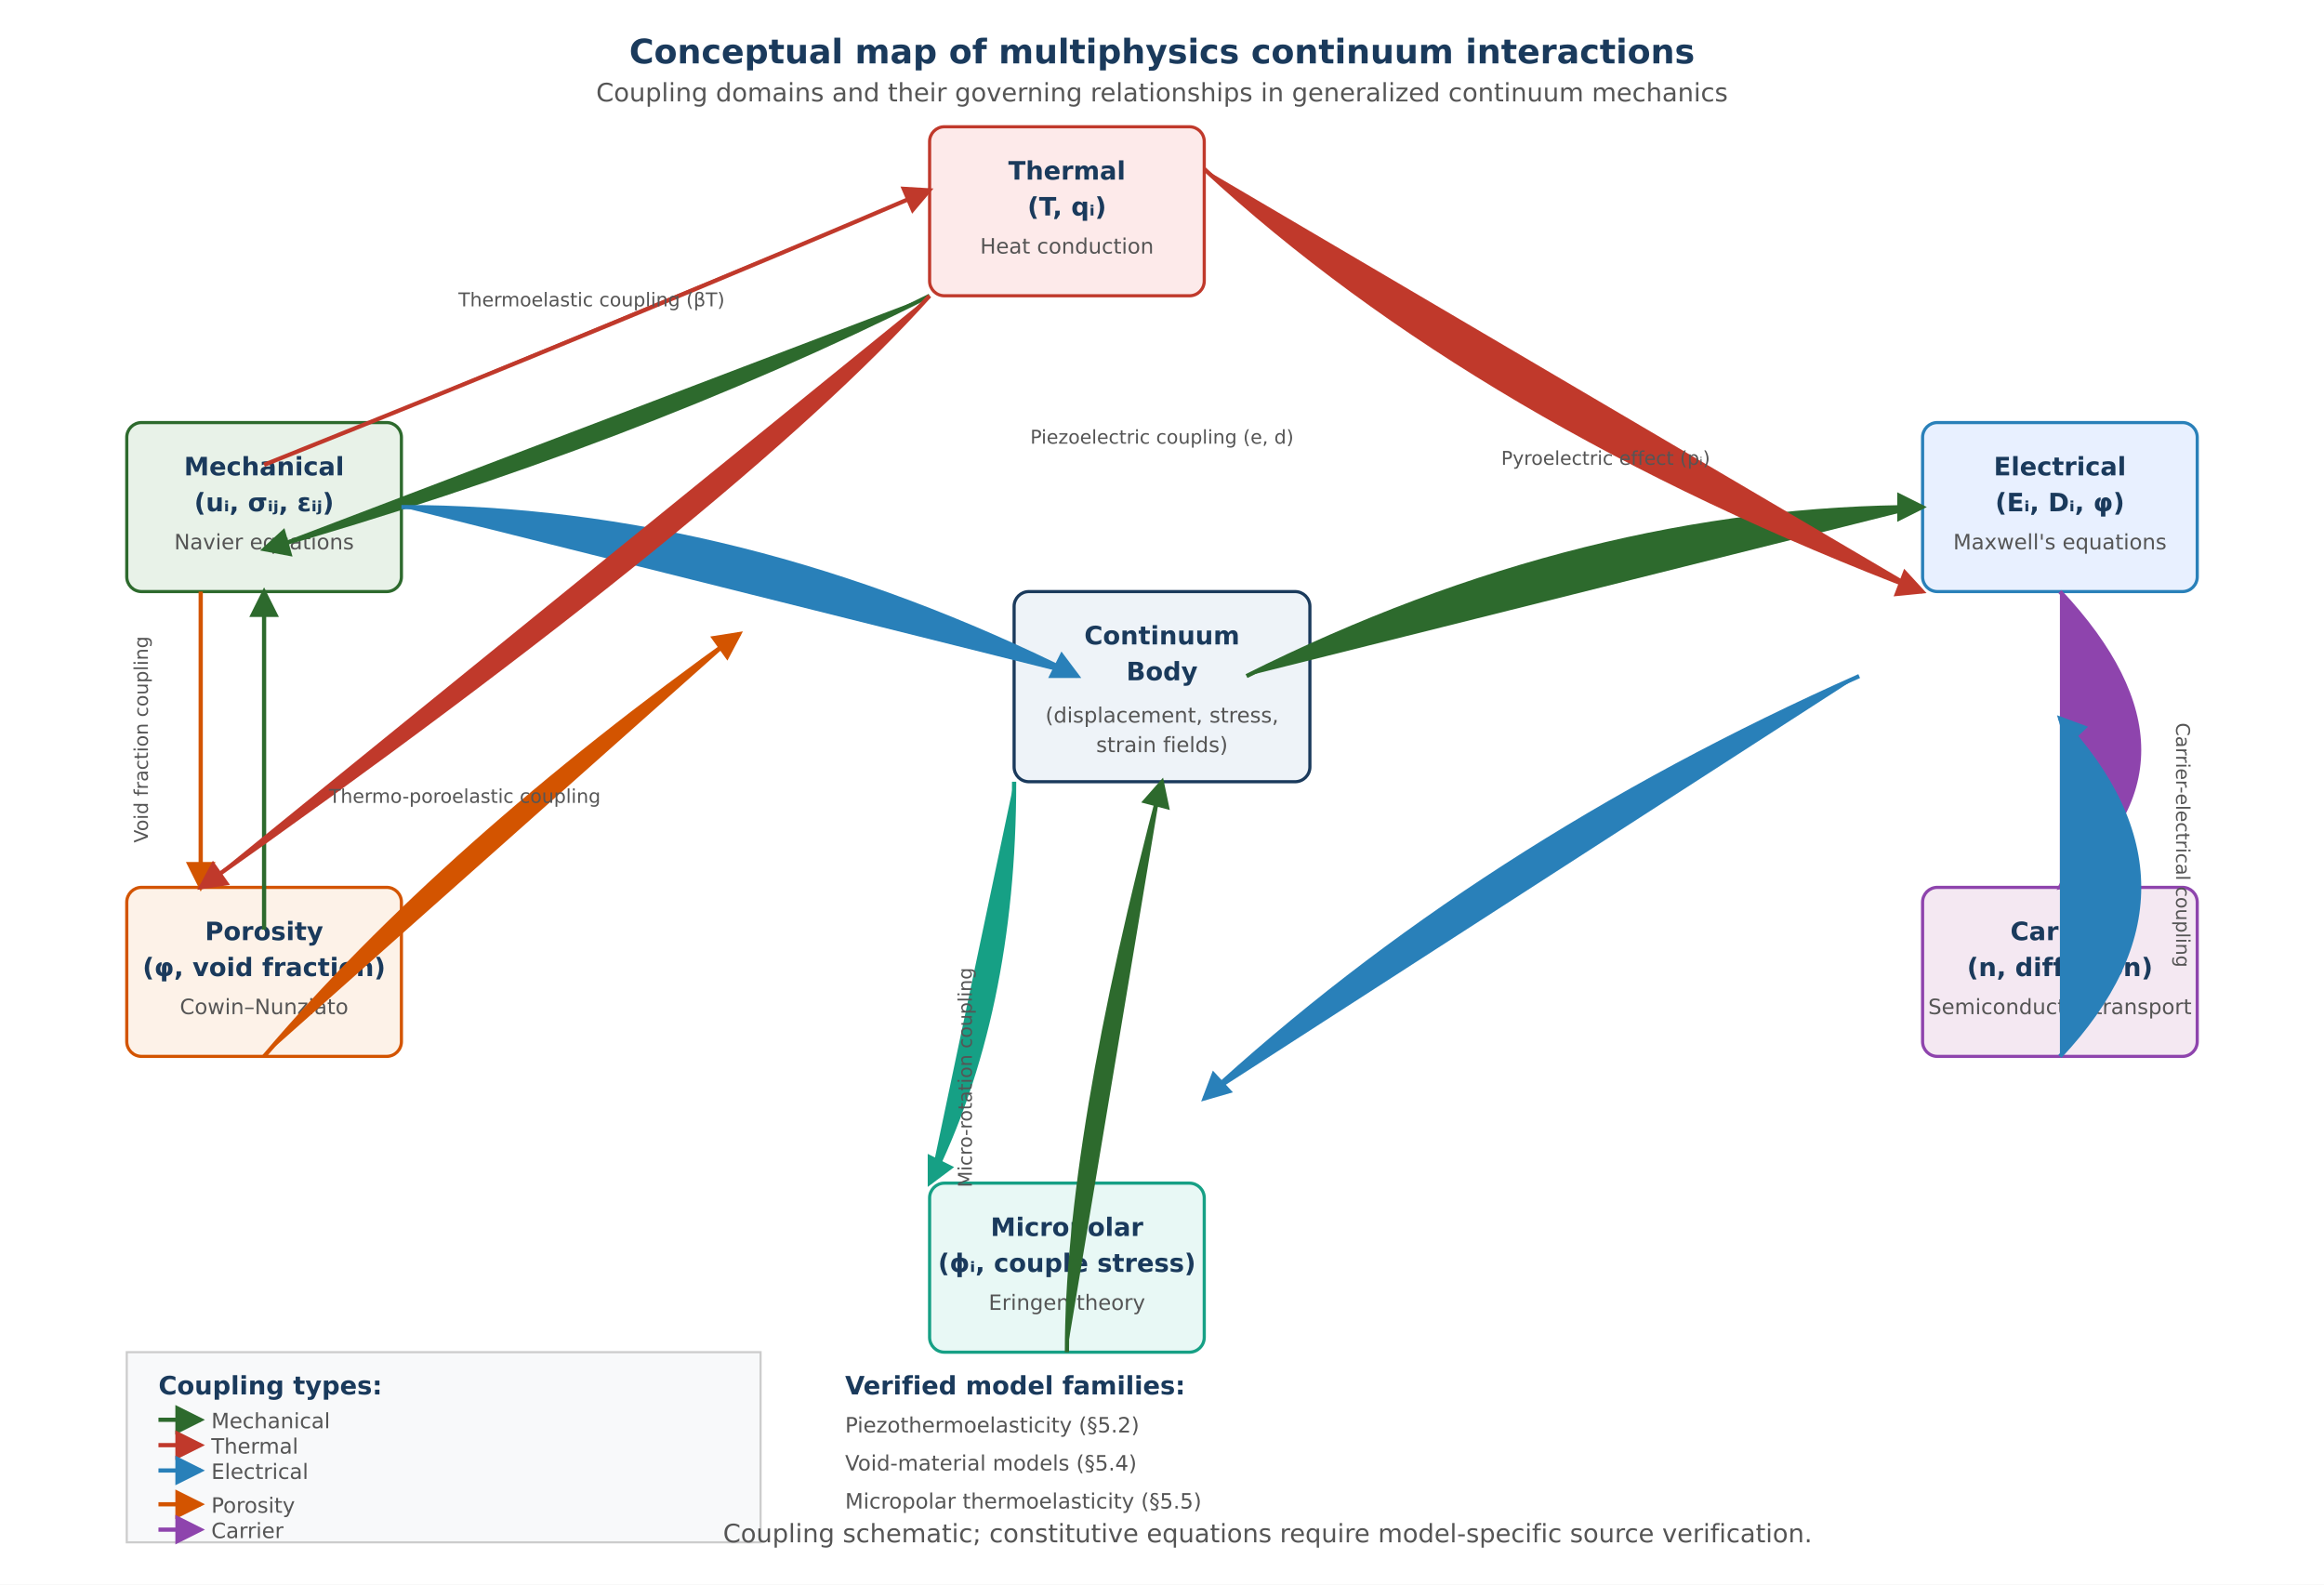
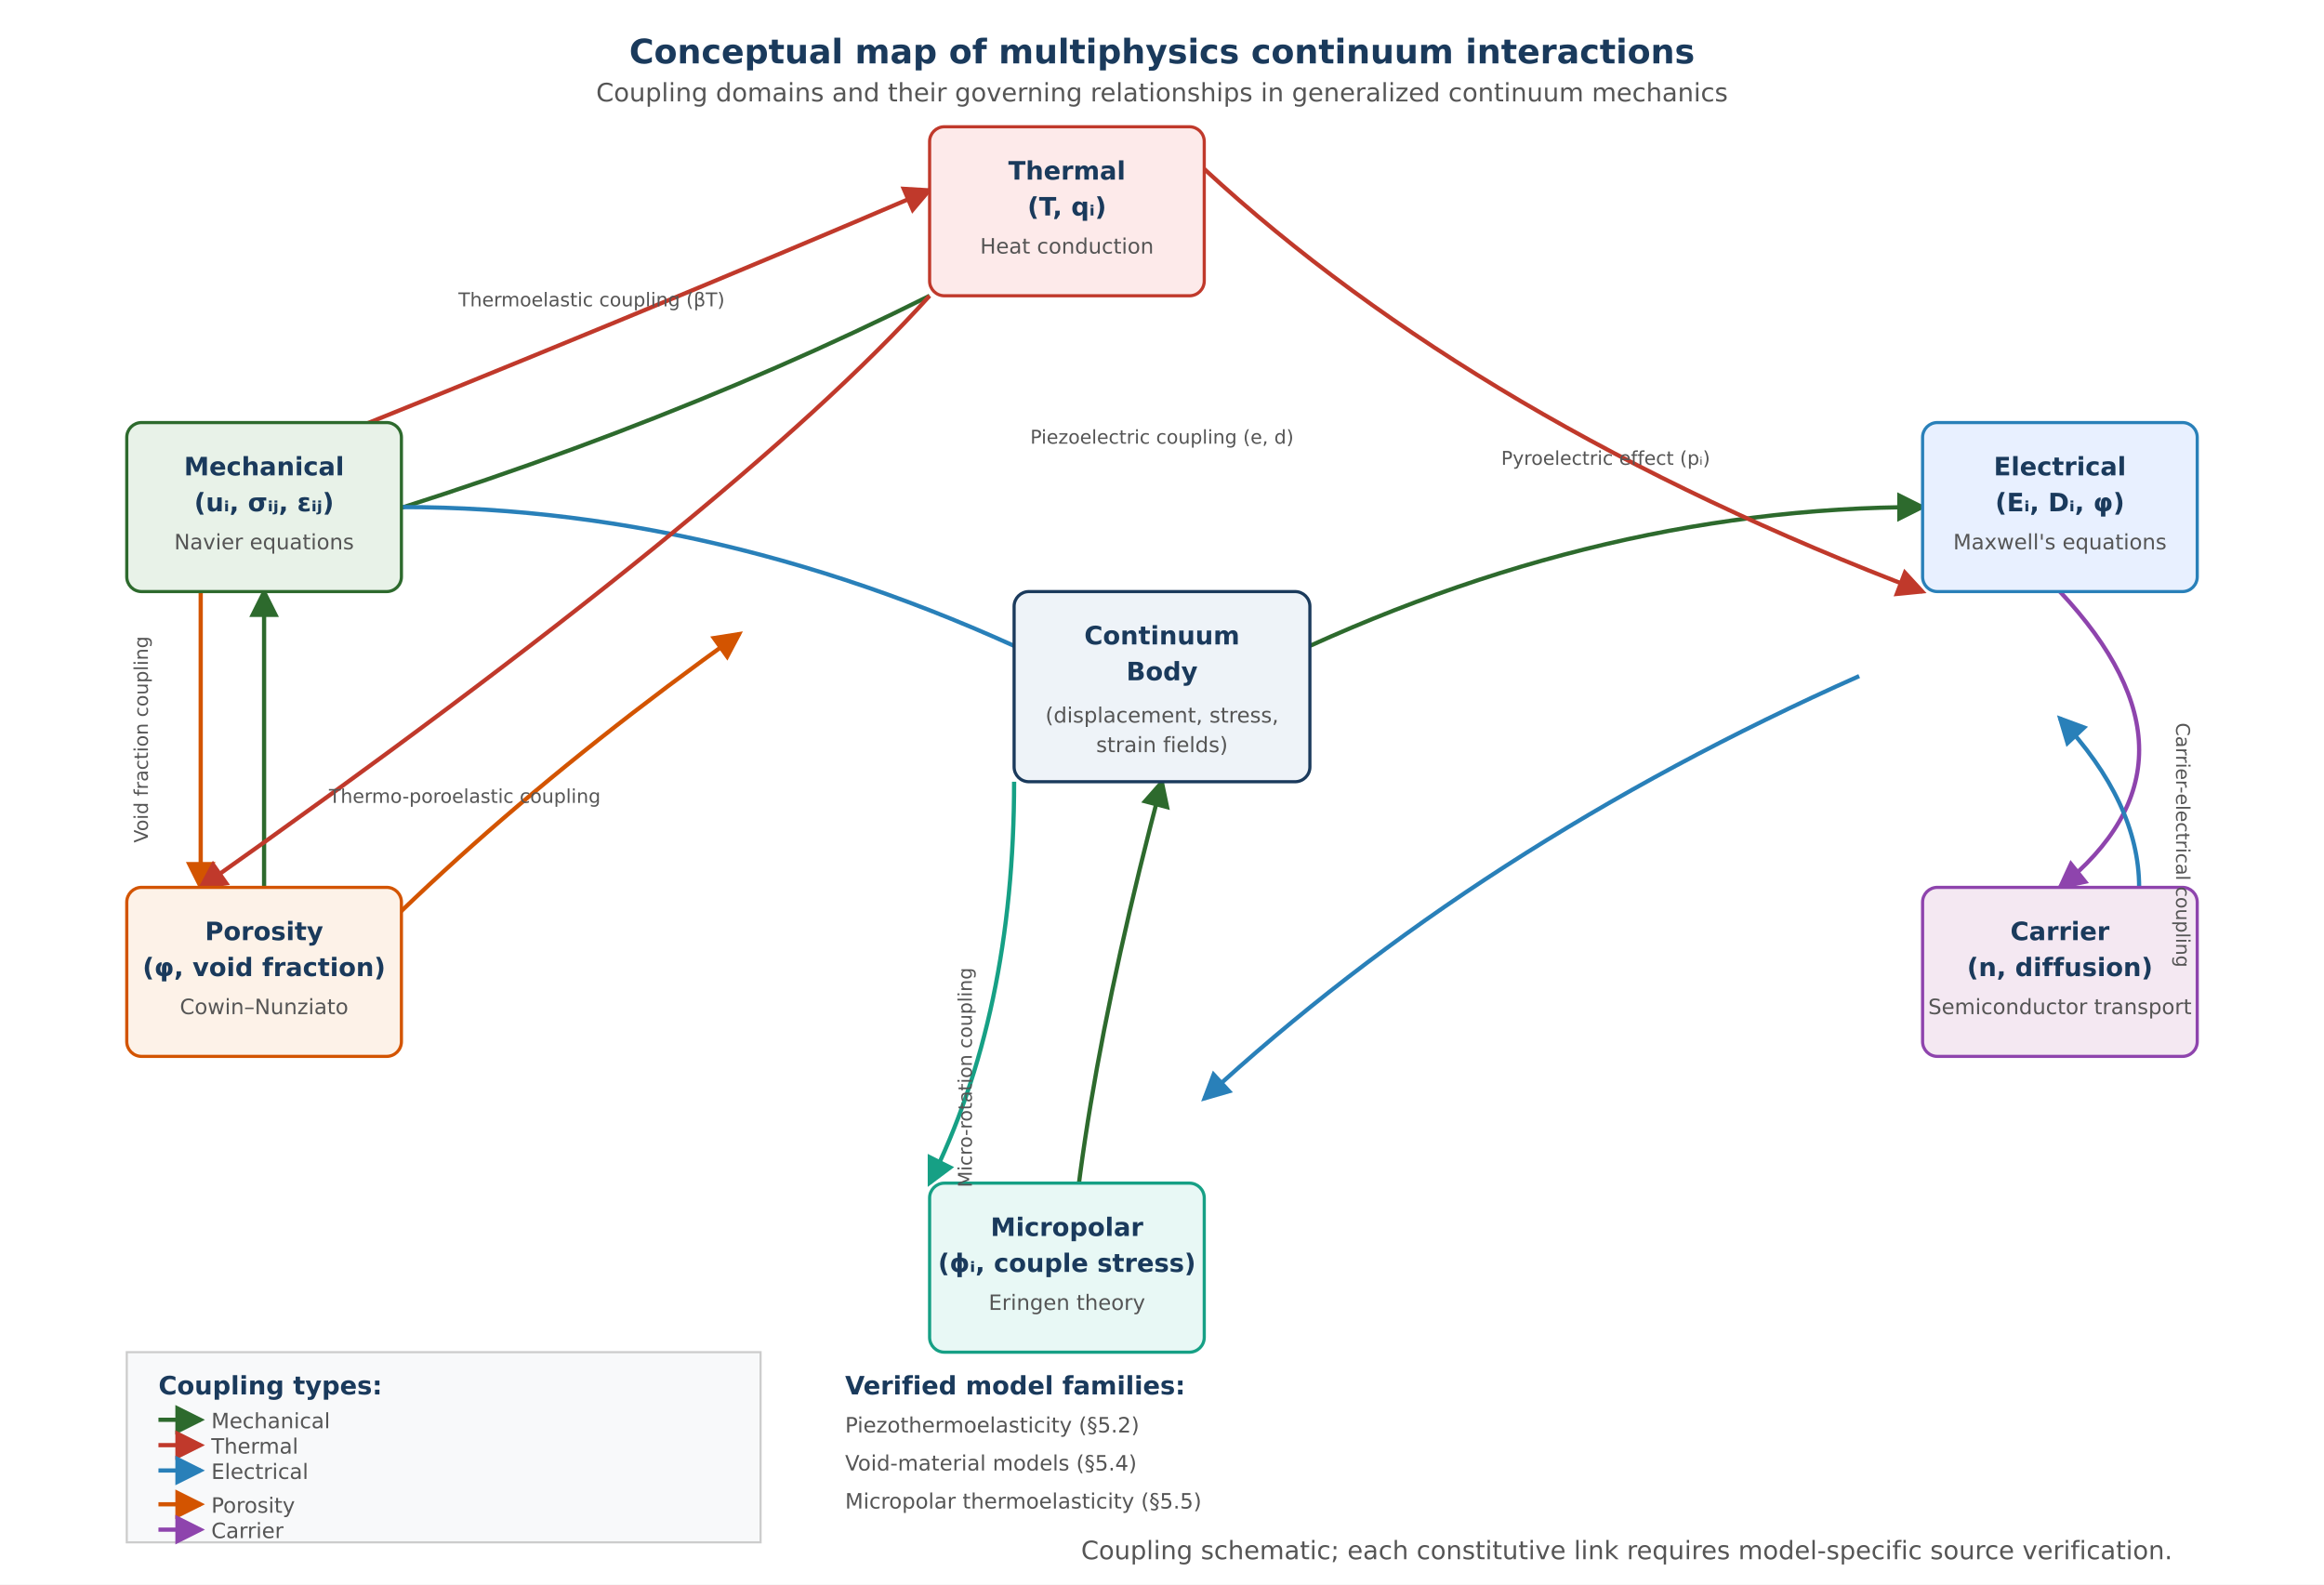
<svg xmlns="http://www.w3.org/2000/svg" width="1100" height="750" viewBox="0 0 1100 750">
  <defs>
    <style>
      .title { font: 700 16px 'DejaVu Sans', sans-serif; fill: #1a3a5c; }
      .subtitle { font: 12px 'DejaVu Sans', sans-serif; fill: #555; }
      .field { font: 700 12px 'DejaVu Sans', sans-serif; fill: #1a3a5c; }
      .coupling { font: 10px 'DejaVu Sans', sans-serif; fill: #555; }
      .node { fill: #eef3f8; stroke: #1a3a5c; stroke-width: 1.5; rx: 7; ry: 7; }
      .node-mech { fill: #e8f2e8; stroke: #2d6a2d; stroke-width: 1.5; rx: 7; ry: 7; }
      .node-therm { fill: #fdeaea; stroke: #c0392b; stroke-width: 1.5; rx: 7; ry: 7; }
      .node-elec { fill: #e8f0ff; stroke: #2980b9; stroke-width: 1.5; rx: 7; ry: 7; }
      .node-poro { fill: #fdf2e8; stroke: #d35400; stroke-width: 1.5; rx: 7; ry: 7; }
      .node-carrier { fill: #f4e8f2; stroke: #8e44ad; stroke-width: 1.5; rx: 7; ry: 7; }
      .node-micro { fill: #e8f8f5; stroke: #16a085; stroke-width: 1.5; rx: 7; ry: 7; }
-       .arrow { stroke: #666; stroke-width: 1.8; fill: #666; marker-end: url(#arrowhead); }
-       .arrow-mech { stroke: #2d6a2d; stroke-width: 2; fill: #2d6a2d; marker-end: url(#arrowhead-mech); }
-       .arrow-therm { stroke: #c0392b; stroke-width: 2; fill: #c0392b; marker-end: url(#arrowhead-therm); }
-       .arrow-elec { stroke: #2980b9; stroke-width: 2; fill: #2980b9; marker-end: url(#arrowhead-elec); }
-       .arrow-poro { stroke: #d35400; stroke-width: 2; fill: #d35400; marker-end: url(#arrowhead-poro); }
-       .arrow-carrier { stroke: #8e44ad; stroke-width: 2; fill: #8e44ad; marker-end: url(#arrowhead-carrier); }
-       .arrow-micro { stroke: #16a085; stroke-width: 2; fill: #16a085; marker-end: url(#arrowhead-micro); }
+       .arrow { stroke: #666; stroke-width: 1.8; fill: none; marker-end: url(#arrowhead); }
+       .arrow-mech { stroke: #2d6a2d; stroke-width: 2; fill: none; marker-end: url(#arrowhead-mech); }
+       .arrow-therm { stroke: #c0392b; stroke-width: 2; fill: none; marker-end: url(#arrowhead-therm); }
+       .arrow-elec { stroke: #2980b9; stroke-width: 2; fill: none; marker-end: url(#arrowhead-elec); }
+       .arrow-poro { stroke: #d35400; stroke-width: 2; fill: none; marker-end: url(#arrowhead-poro); }
+       .arrow-carrier { stroke: #8e44ad; stroke-width: 2; fill: none; marker-end: url(#arrowhead-carrier); }
+       .arrow-micro { stroke: #16a085; stroke-width: 2; fill: none; marker-end: url(#arrowhead-micro); }
      .coupling-label { font: 9px 'DejaVu Sans', sans-serif; fill: #555; background: white; padding: 2px; }
    </style>
    <marker id="arrowhead" markerWidth="7" markerHeight="7" refX="6" refY="3.5" orient="auto">
      <polygon points="0,0 7,3.5 0,7" fill="#666" />
    </marker>
    <marker id="arrowhead-mech" markerWidth="7" markerHeight="7" refX="6" refY="3.5" orient="auto">
      <polygon points="0,0 7,3.5 0,7" fill="#2d6a2d" />
    </marker>
    <marker id="arrowhead-therm" markerWidth="7" markerHeight="7" refX="6" refY="3.5" orient="auto">
      <polygon points="0,0 7,3.5 0,7" fill="#c0392b" />
    </marker>
    <marker id="arrowhead-elec" markerWidth="7" markerHeight="7" refX="6" refY="3.5" orient="auto">
      <polygon points="0,0 7,3.5 0,7" fill="#2980b9" />
    </marker>
    <marker id="arrowhead-poro" markerWidth="7" markerHeight="7" refX="6" refY="3.5" orient="auto">
      <polygon points="0,0 7,3.5 0,7" fill="#d35400" />
    </marker>
    <marker id="arrowhead-carrier" markerWidth="7" markerHeight="7" refX="6" refY="3.5" orient="auto">
      <polygon points="0,0 7,3.5 0,7" fill="#8e44ad" />
    </marker>
    <marker id="arrowhead-micro" markerWidth="7" markerHeight="7" refX="6" refY="3.5" orient="auto">
      <polygon points="0,0 7,3.5 0,7" fill="#16a085" />
    </marker>
  </defs>
  <rect width="1100" height="750" fill="white" />
  <text x="550" y="30" class="title" text-anchor="middle">Conceptual map of multiphysics continuum interactions</text>
  <text x="550" y="48" class="subtitle" text-anchor="middle">Coupling domains and their governing relationships in generalized continuum mechanics</text>
+   <path d="M 125 220 Q 300 150 440 90" class="arrow-therm" />
+   <path d="M 440 140 Q 300 210 125 260" class="arrow-mech" />
+   <path d="M 190 240 Q 350 240 510 320" class="arrow-elec" />
+   <path d="M 590 320 Q 750 240 910 240" class="arrow-mech" />
+   <path d="M 570 80 Q 700 200 910 280" class="arrow-therm" />
+   <path d="M 880 320 Q 700 400 570 520" class="arrow-elec" />
+   <path d="M 95 280 Q 95 380 95 420" class="arrow-poro" />
+   <path d="M 125 440 Q 125 340 125 280" class="arrow-mech" />
+   <path d="M 480 370 Q 480 480 440 560" class="arrow-micro" />
+   <path d="M 505 640 Q 505 540 550 370" class="arrow-mech" />
+   <path d="M 440 140 Q 350 240 95 420" class="arrow-therm" />
+   <path d="M 125 500 Q 210 400 350 300" class="arrow-poro" />
+   <path d="M 975 280 Q 1050 360 975 420" class="arrow-carrier" />
+   <path d="M 975 500 Q 1050 420 975 340" class="arrow-elec" />
  <rect x="480" y="280" width="140" height="90" class="node" />
  <text x="550" y="305" class="field" text-anchor="middle">Continuum</text>
  <text x="550" y="322" class="field" text-anchor="middle">Body</text>
  <text x="550" y="342" class="coupling" text-anchor="middle">(displacement, stress,</text>
  <text x="550" y="356" class="coupling" text-anchor="middle">strain fields)</text>
  <rect x="60" y="200" width="130" height="80" class="node-mech" />
  <text x="125" y="225" class="field" text-anchor="middle">Mechanical</text>
  <text x="125" y="242" class="field" text-anchor="middle">(uᵢ, σᵢⱼ, εᵢⱼ)</text>
  <text x="125" y="260" class="coupling" text-anchor="middle">Navier equations</text>
  <rect x="440" y="60" width="130" height="80" class="node-therm" />
  <text x="505" y="85" class="field" text-anchor="middle">Thermal</text>
  <text x="505" y="102" class="field" text-anchor="middle">(T, qᵢ)</text>
  <text x="505" y="120" class="coupling" text-anchor="middle">Heat conduction</text>
  <rect x="910" y="200" width="130" height="80" class="node-elec" />
  <text x="975" y="225" class="field" text-anchor="middle">Electrical</text>
  <text x="975" y="242" class="field" text-anchor="middle">(Eᵢ, Dᵢ, φ)</text>
  <text x="975" y="260" class="coupling" text-anchor="middle">Maxwell's equations</text>
  <rect x="60" y="420" width="130" height="80" class="node-poro" />
  <text x="125" y="445" class="field" text-anchor="middle">Porosity</text>
  <text x="125" y="462" class="field" text-anchor="middle">(φ, void fraction)</text>
  <text x="125" y="480" class="coupling" text-anchor="middle">Cowin–Nunziato</text>
  <rect x="910" y="420" width="130" height="80" class="node-carrier" />
  <text x="975" y="445" class="field" text-anchor="middle">Carrier</text>
  <text x="975" y="462" class="field" text-anchor="middle">(n, diffusion)</text>
  <text x="975" y="480" class="coupling" text-anchor="middle">Semiconductor transport</text>
  <rect x="440" y="560" width="130" height="80" class="node-micro" />
  <text x="505" y="585" class="field" text-anchor="middle">Micropolar</text>
  <text x="505" y="602" class="field" text-anchor="middle">(ϕᵢ, couple stress)</text>
  <text x="505" y="620" class="coupling" text-anchor="middle">Eringen theory</text>
-   <path d="M 125 220 Q 300 150 440 90" class="arrow-therm" />
-   <path d="M 440 140 Q 300 210 125 260" class="arrow-mech" />
  <text x="280" y="145" class="coupling-label" text-anchor="middle">Thermoelastic coupling (βT)</text>
-   <path d="M 190 240 Q 350 240 510 320" class="arrow-elec" />
-   <path d="M 590 320 Q 750 240 910 240" class="arrow-mech" />
  <text x="550" y="210" class="coupling-label" text-anchor="middle">Piezoelectric coupling (e, d)</text>
-   <path d="M 570 80 Q 700 200 910 280" class="arrow-therm" />
-   <path d="M 880 320 Q 700 400 570 520" class="arrow-elec" />
  <text x="760" y="220" class="coupling-label" text-anchor="middle">Pyroelectric effect (pᵢ)</text>
-   <path d="M 95 280 Q 95 380 95 420" class="arrow-poro" />
-   <path d="M 125 440 Q 125 340 125 280" class="arrow-mech" />
  <text x="70" y="350" class="coupling-label" text-anchor="middle" transform="rotate(-90 70,350)">Void fraction coupling</text>
-   <path d="M 480 370 Q 480 480 440 560" class="arrow-micro" />
-   <path d="M 505 640 Q 505 540 550 370" class="arrow-mech" />
  <text x="460" y="510" class="coupling-label" text-anchor="middle" transform="rotate(-90 460,510)">Micro-rotation coupling</text>
-   <path d="M 440 140 Q 350 240 95 420" class="arrow-therm" />
-   <path d="M 125 500 Q 210 400 350 300" class="arrow-poro" />
  <text x="220" y="380" class="coupling-label" text-anchor="middle">Thermo-poroelastic coupling</text>
-   <path d="M 975 280 Q 1050 360 975 420" class="arrow-carrier" />
-   <path d="M 975 500 Q 1050 420 975 340" class="arrow-elec" />
  <text x="1030" y="400" class="coupling-label" text-anchor="middle" transform="rotate(90 1030,400)">Carrier-electrical coupling</text>
  <rect x="60" y="640" width="300" height="90" fill="#f8f9fa" stroke="#cccccc" stroke-width="1" />
  <text x="75" y="660" class="field">Coupling types:</text>
  <line x1="75" y1="672" x2="95" y2="672" class="arrow-mech" />
  <text x="100" y="676" class="coupling" font-size="9">Mechanical</text>
  <line x1="75" y1="684" x2="95" y2="684" class="arrow-therm" />
  <text x="100" y="688" class="coupling" font-size="9">Thermal</text>
  <line x1="75" y1="696" x2="95" y2="696" class="arrow-elec" />
  <text x="100" y="700" class="coupling" font-size="9">Electrical</text>
  <line x1="75" y1="712" x2="95" y2="712" class="arrow-poro" />
  <text x="100" y="716" class="coupling" font-size="9">Porosity</text>
  <line x1="75" y1="724" x2="95" y2="724" class="arrow-carrier" />
  <text x="100" y="728" class="coupling" font-size="9">Carrier</text>
  <text x="400" y="660" class="field">Verified model families:</text>
  <text x="400" y="678" class="coupling" font-size="9">Piezothermoelasticity (§5.2)</text>
  <text x="400" y="696" class="coupling" font-size="9">Void-material models (§5.4)</text>
  <text x="400" y="714" class="coupling" font-size="9">Micropolar thermoelasticity (§5.5)</text>
-   <text x="600" y="730" class="subtitle" font-size="10" text-anchor="middle">Coupling schematic; constitutive equations require model-specific source verification.</text>
+   <text x="770" y="738" class="subtitle" font-size="9" text-anchor="middle">Coupling schematic; each constitutive link requires model-specific source verification.</text>
</svg>
